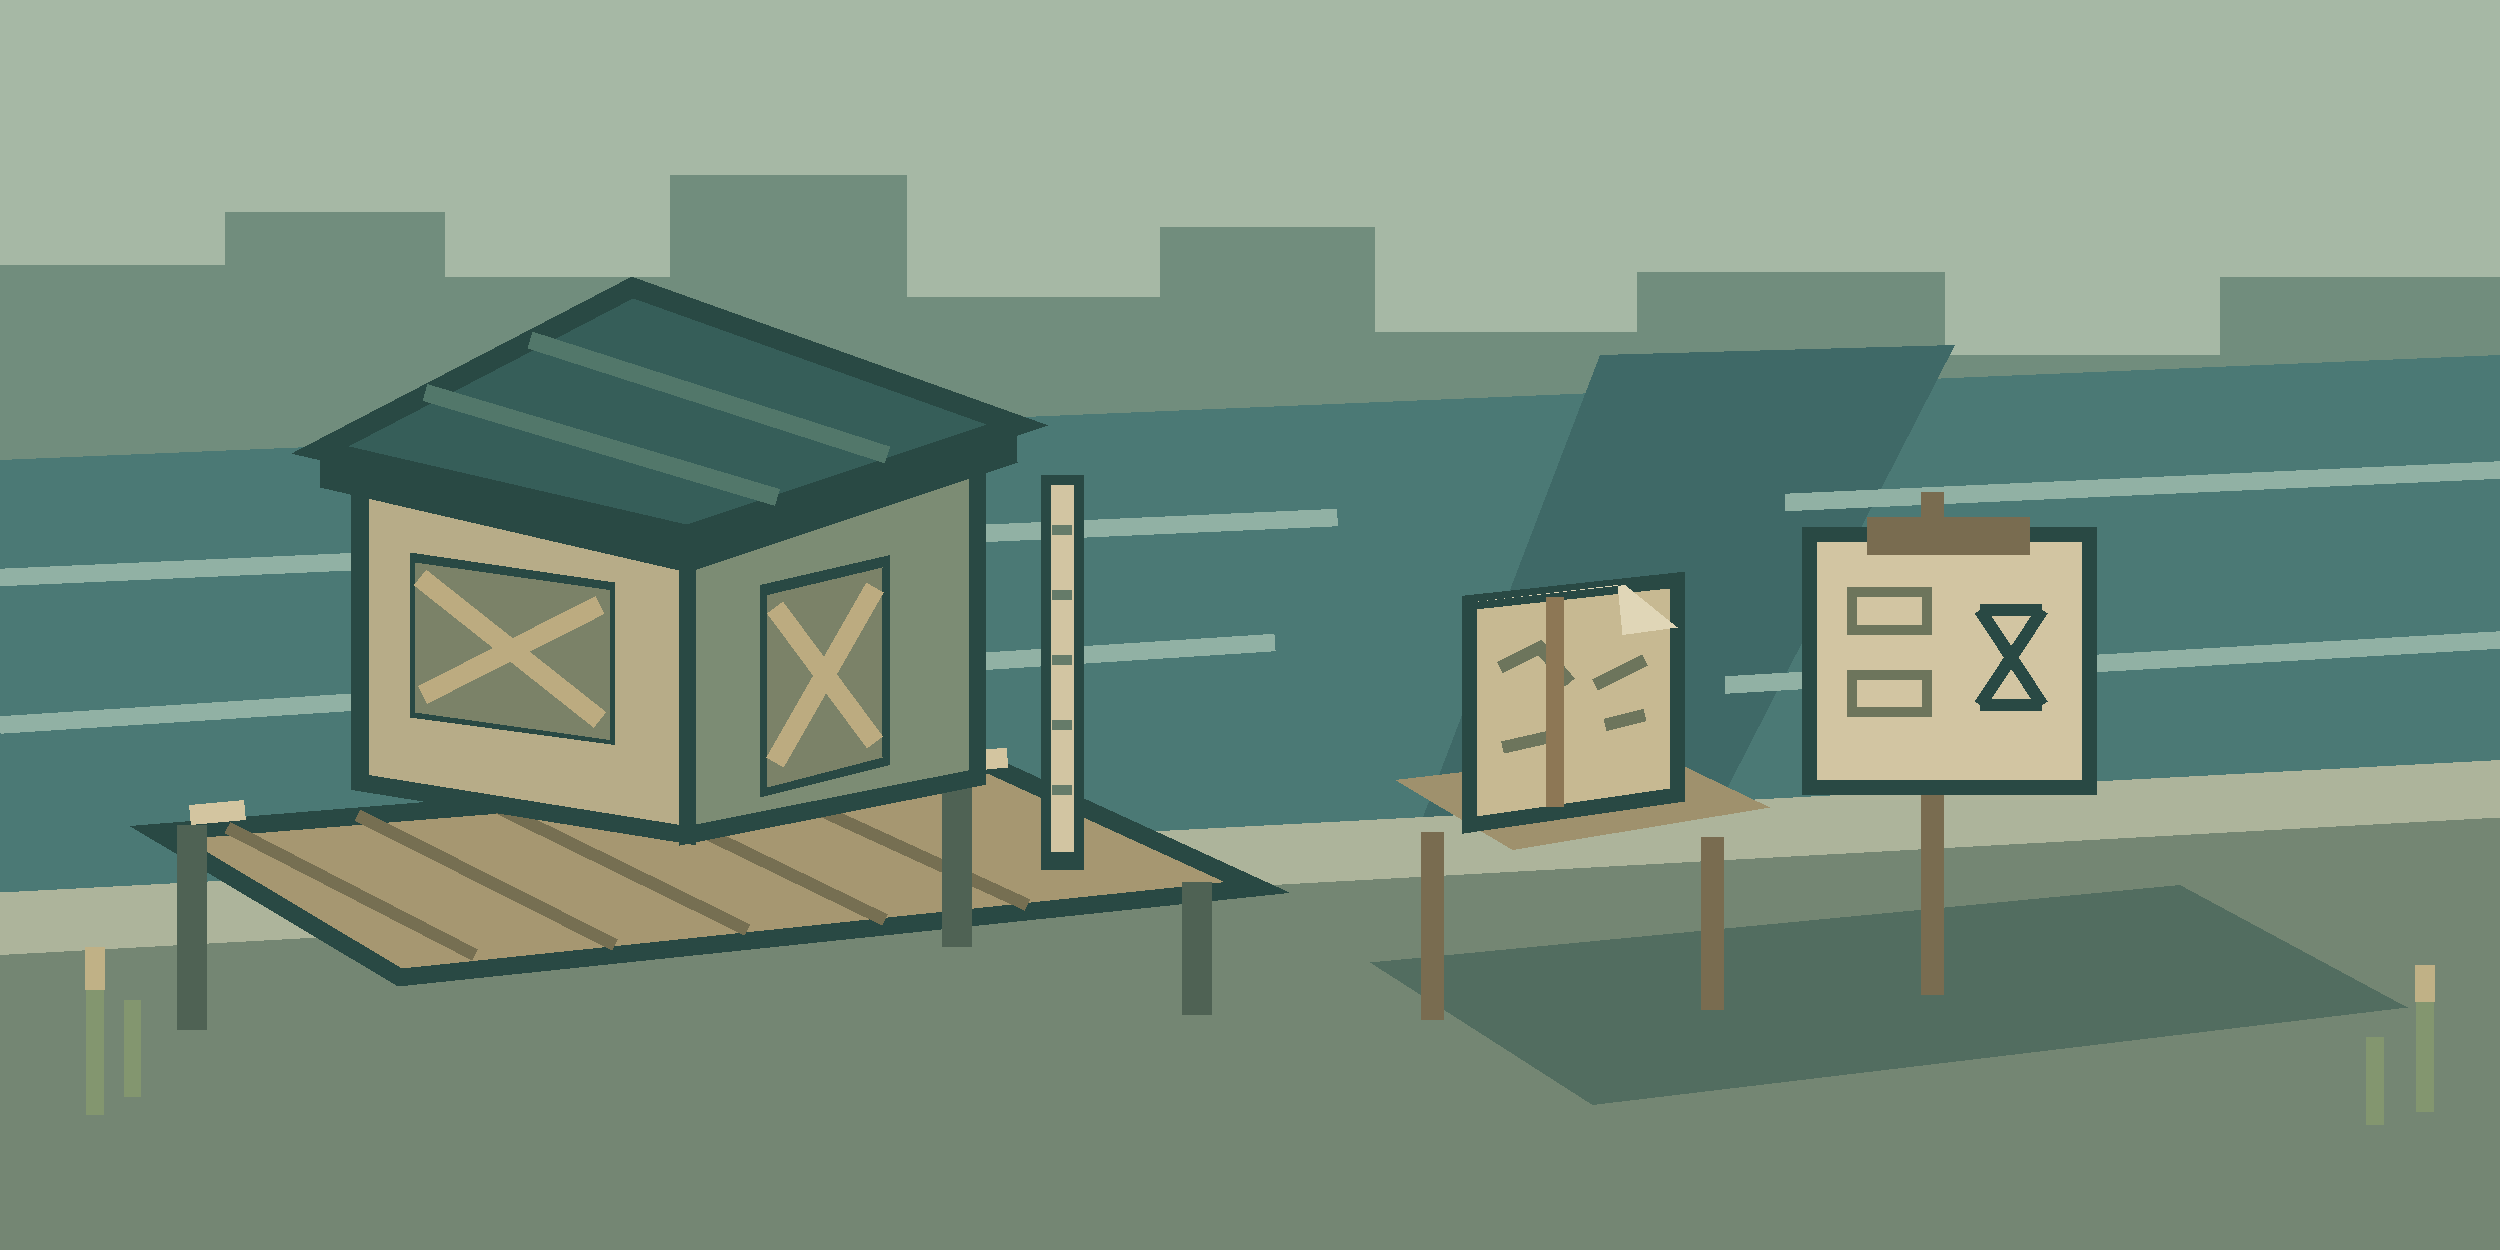
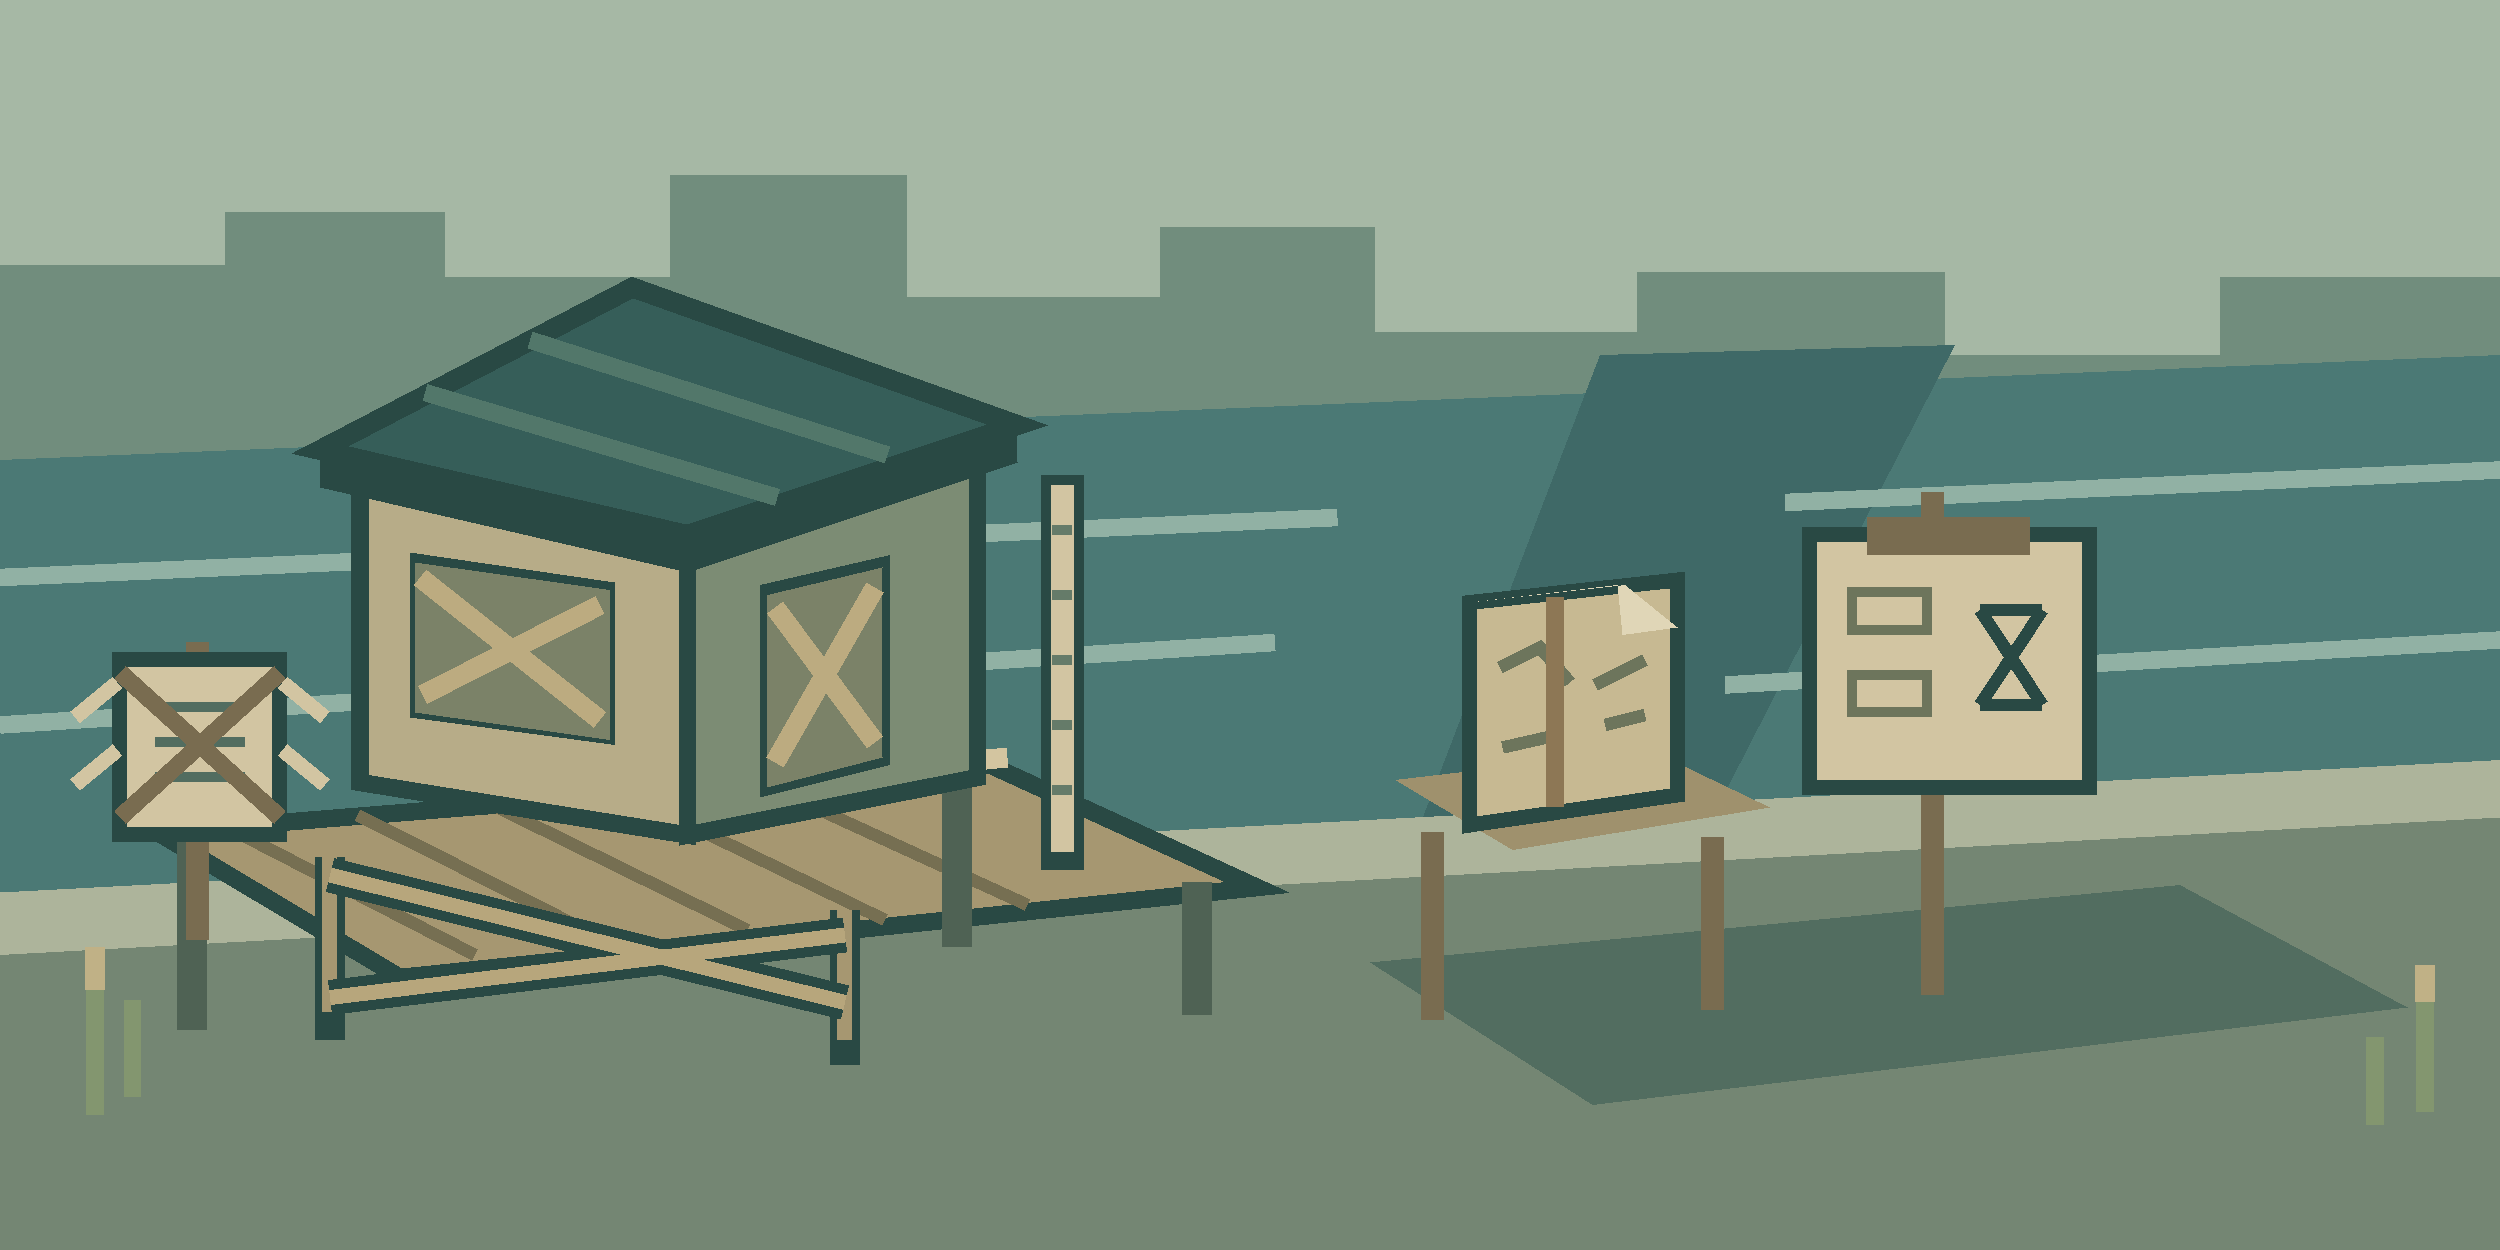
- <svg xmlns="http://www.w3.org/2000/svg" width="1000" height="500" viewBox="0 0 1000 500" shape-rendering="crispEdges" data-branch="branch_closed" data-review="pending">
+ <svg xmlns="http://www.w3.org/2000/svg" width="1000" height="500" viewBox="0 0 1000 500" shape-rendering="crispEdges" data-branch="branch_closed" data-review="pending" data-access="public">
  <rect width="1000" height="500" fill="#A6B8A5" />
  <path d="M0 106h90V85h88v26h90V70h95v49h101V91h86v42h105v-24h123v33h110v-31h112v244H0Z" fill="#718D7D" />
  <path d="M0 184l1000-42v214L0 393Z" fill="#4B7975" />
  <path d="M640 142l-82 214h112l112-218Z" fill="#3F6967" />
  <path d="M0 231l535-24M714 201l286-13M0 290l510-33M690 274l310-18" stroke="#91B1A4" stroke-width="7" />
  <path d="M0 370l1000-52v182H0Z" fill="#748673" />
  <path d="M0 357l1000-53v23L0 382Z" fill="#ADB49B" />
  <path d="M63 333l333-27 107 49-343 36Z" fill="#A69771" stroke="#294944" stroke-width="7" />
  <path d="M91 331l99 51M143 326l103 52M197 322l102 50M251 318l103 50M304 313l107 49" stroke="#766F52" stroke-width="5" />
  <path d="M77 330v82M383 310v69M479 353v53" stroke="#4F6254" stroke-width="12" />
  <path d="M76 326l22-2M382 305l21-2" stroke="#D3C5A0" stroke-width="8" />
  <g id="branch-house">
    <path d="M144 180l131 20v134l-131-21Z" fill="#B7AC88" stroke="#294944" stroke-width="7" />
    <path d="M275 200l116-29v140l-116 23Z" fill="#7C8C74" stroke="#294944" stroke-width="7" />
    <path d="M128 180l125-65 154 55-132 44Z" fill="#365E59" stroke="#294944" stroke-width="8" />
    <path d="M128 180l147 34 132-44v15l-132 44-147-34Z" fill="#294944" />
    <path d="M170 157l141 42M212 136l143 46" stroke="#52776A" stroke-width="7" />
    <path d="M164 221l82 12v65l-82-11ZM304 234l52-12v84l-52 13Z" fill="#294944" />
    <g id="branch-shutter">
      <path d="M166 225l78 11v60l-78-11ZM307 238l46-11v76l-46 12Z" fill="#7B8268" />
      <path d="M168 231l72 57M169 278l71-36M310 243l40 54M310 305l40-70" stroke="#BCAB80" stroke-width="8" />
    </g>
    <path d="M425 190v158" stroke="#294944" stroke-width="17" />
    <path d="M425 194v147" stroke="#D2C5A2" stroke-width="9" />
    <path d="M421 212h8M421 238h8M421 264h8M421 290h8M421 316h8" stroke="#657B69" stroke-width="4" />
  </g>
+   <g id="branch-access" data-access="public" data-access-current="stopped">
+     <path d="M132 343v73M338 364v62" stroke="#294944" stroke-width="12" />
+     <path d="M132 343v62M338 364v52" stroke="#A69771" stroke-width="6" />
+     <g id="access-shut">
+       <path d="M132 350l206 51M132 399l206-25" stroke="#294944" stroke-width="14" />
+       <path d="M132 350l206 51M132 399l206-25" stroke="#B7A67C" stroke-width="6" />
+     </g>
+     <g id="public-notice">
+       <path d="M79 257v119" stroke="#796C50" stroke-width="9" />
+       <path d="M48 264h64v70H48Z" fill="#D2C5A2" stroke="#294944" stroke-width="6" />
+       <path d="M62 283h36M62 297h36M62 311h36" stroke="#526D60" stroke-width="4" />
+       <path d="M47 273l-17 14M47 300l-17 14M113 273l17 14M113 300l17 14" stroke="#D2C5A2" stroke-width="6" />
+       <path id="access-notice-tied" d="M48 269l64 58M48 327l64-58" stroke="#796C50" stroke-width="7" />
+     </g>
+   </g>
  <g id="record-platform">
    <path d="M548 385l324-31 91 49-326 39Z" fill="#526D60" />
    <g id="failed-folio">
      <path d="M558 312l102-12 48 23-103 17Z" fill="#9F916D" />
      <path d="M573 333v75M685 335v69" stroke="#796C50" stroke-width="9" />
      <path d="M588 241l83-9v86l-83 12Z" fill="#C7B992" stroke="#294944" stroke-width="6" />
      <path d="M588 241l62-7 21 17-22 3-2-20" fill="#E0D6B7" />
      <path d="M600 267l16-8 12 14M638 274l20-10M601 299l22-5M642 290l16-4" fill="none" stroke="#6D755C" stroke-width="5" />
      <path d="M622 239v84" stroke="#8D7755" stroke-width="7" />
    </g>
    <g id="pending-order">
      <path d="M773 197v201" stroke="#796C50" stroke-width="9" />
      <path d="M724 214h112v101H724Z" fill="#D2C5A2" stroke="#294944" stroke-width="6" />
      <path d="M747 207h65v15h-65Z" fill="#796C50" />
      <path d="M741 237h30v15h-30ZM741 270h30v15h-30Z" fill="none" stroke="#6D755C" stroke-width="4" />
      <path d="M792 244h25M792 282h25M792 244l25 38M817 244l-25 38" fill="none" stroke="#294944" stroke-width="5" />
    </g>
  </g>
  <path d="M38 446v-50M53 439v-39M970 445v-44M950 450v-35" stroke="#83966F" stroke-width="7" />
  <path d="M38 396v-17M970 401v-15" stroke="#C0B186" stroke-width="8" />
</svg>
